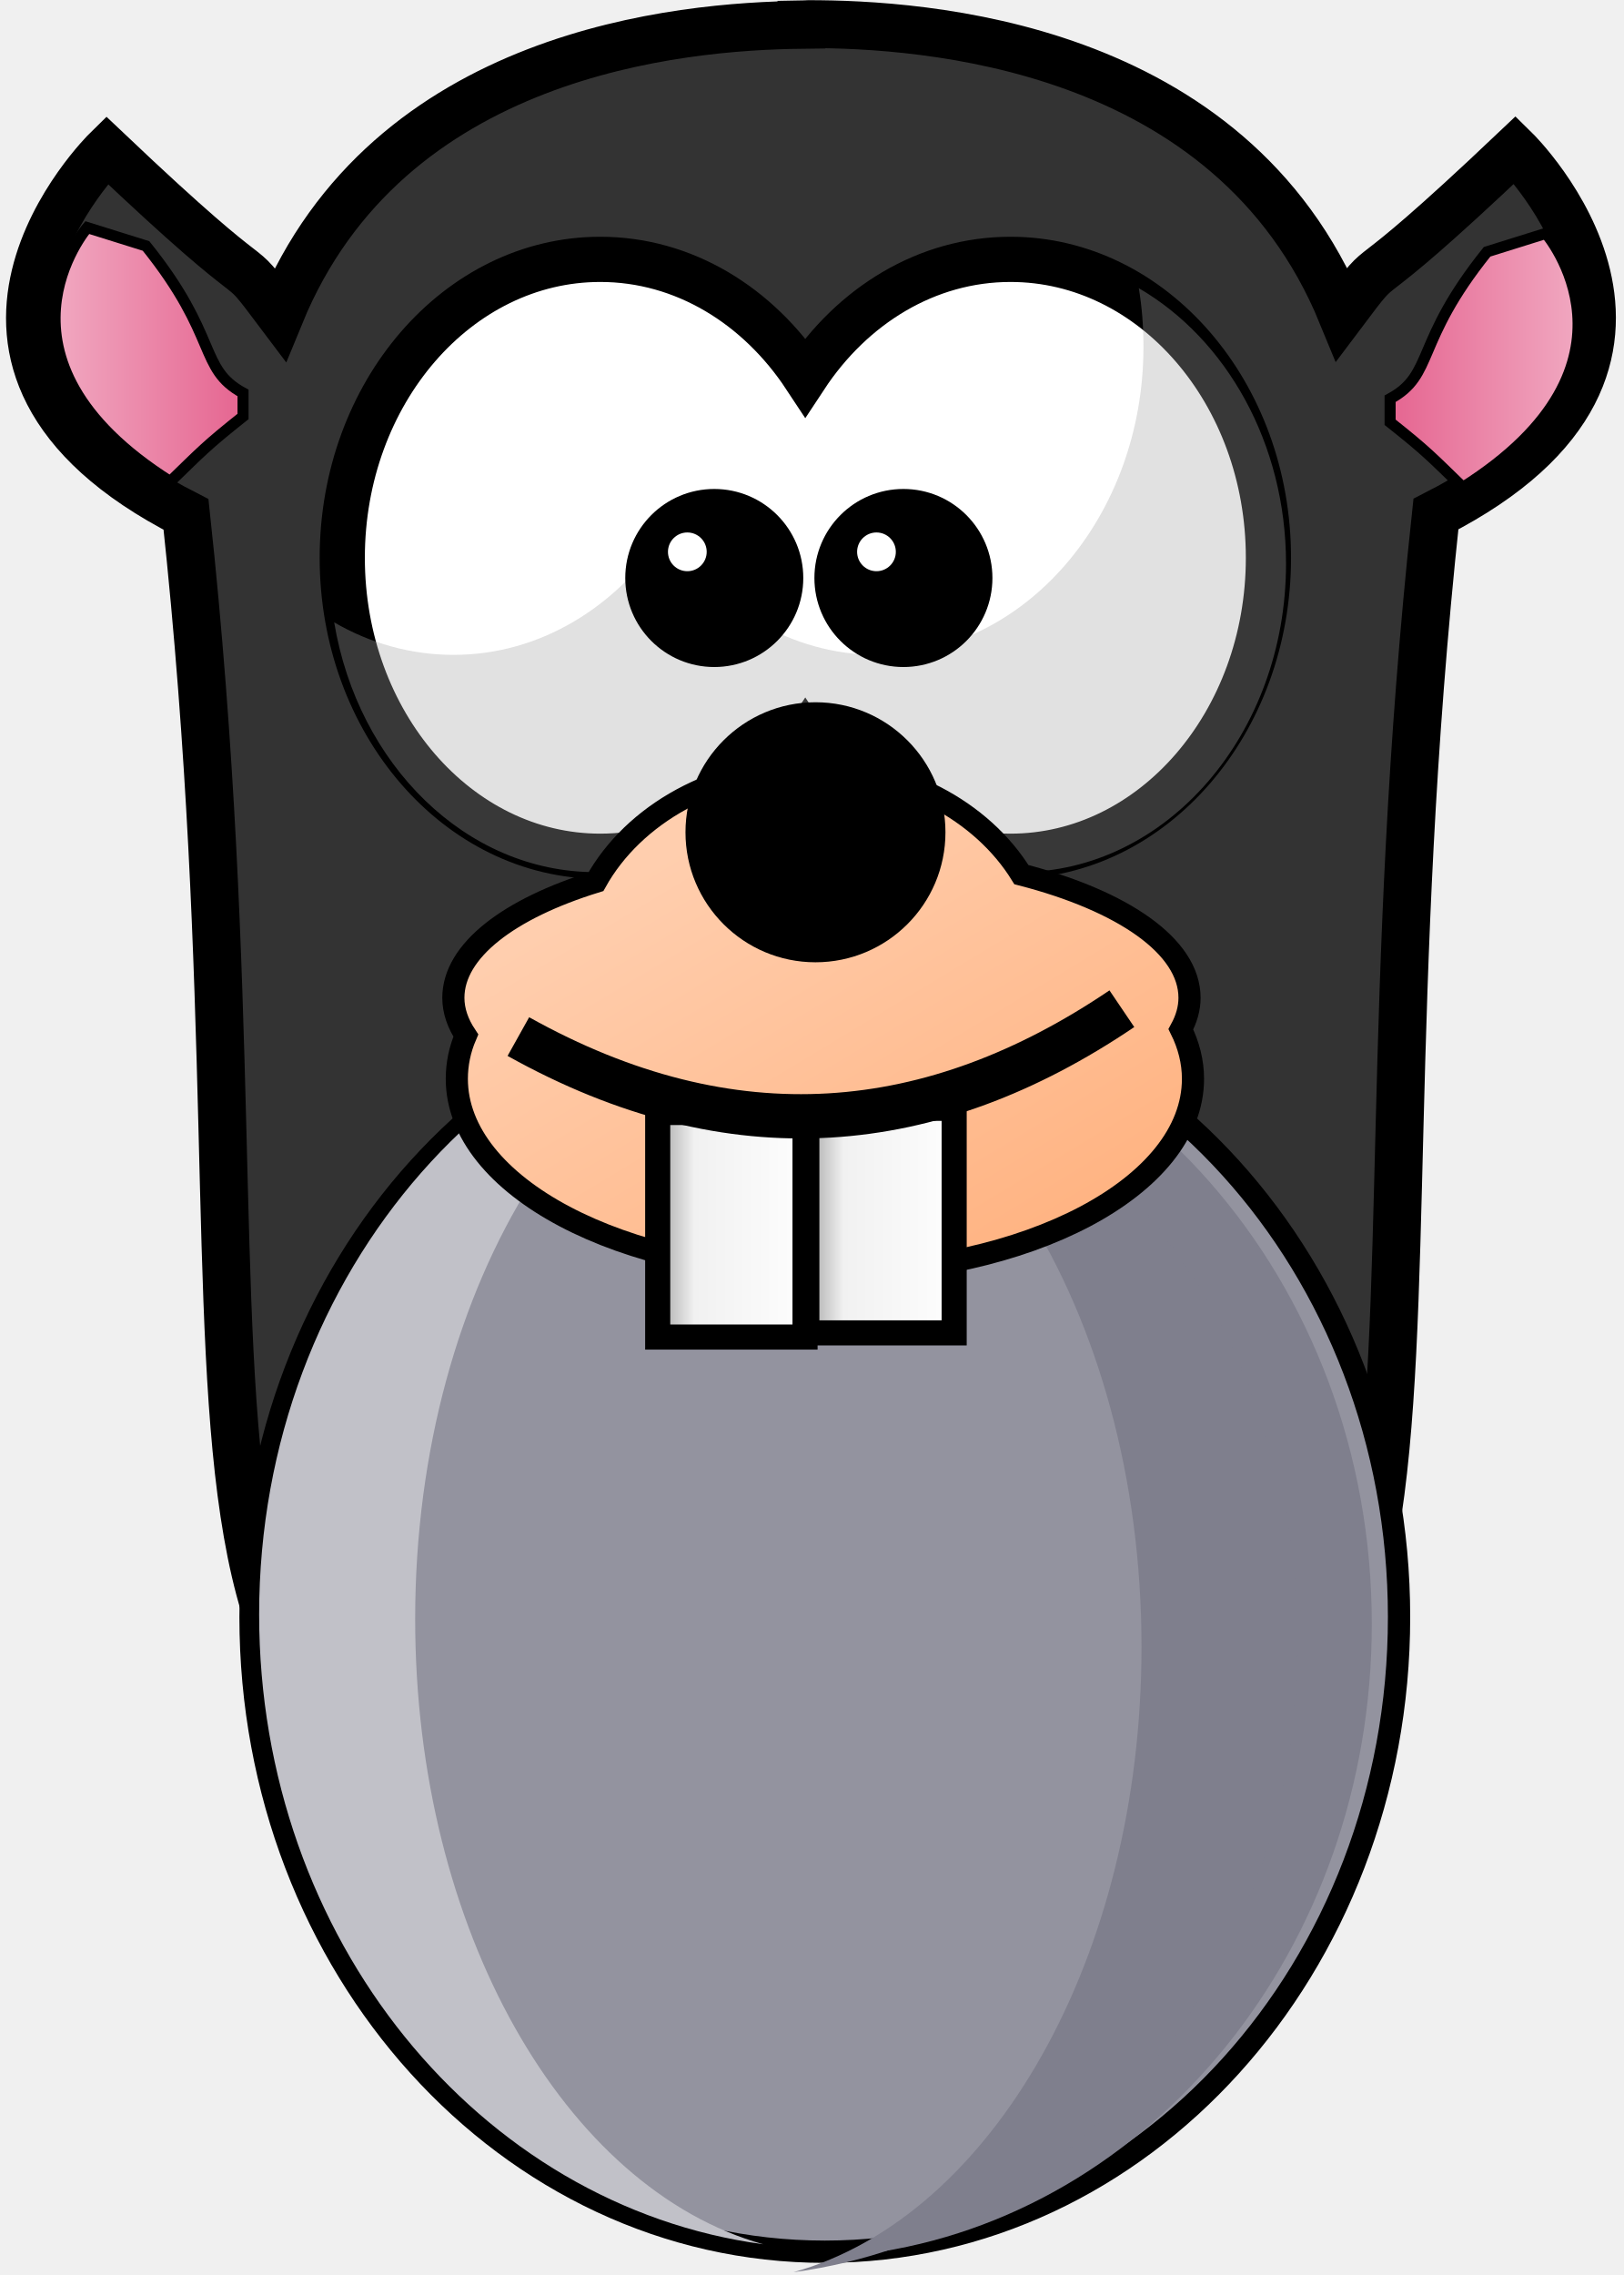
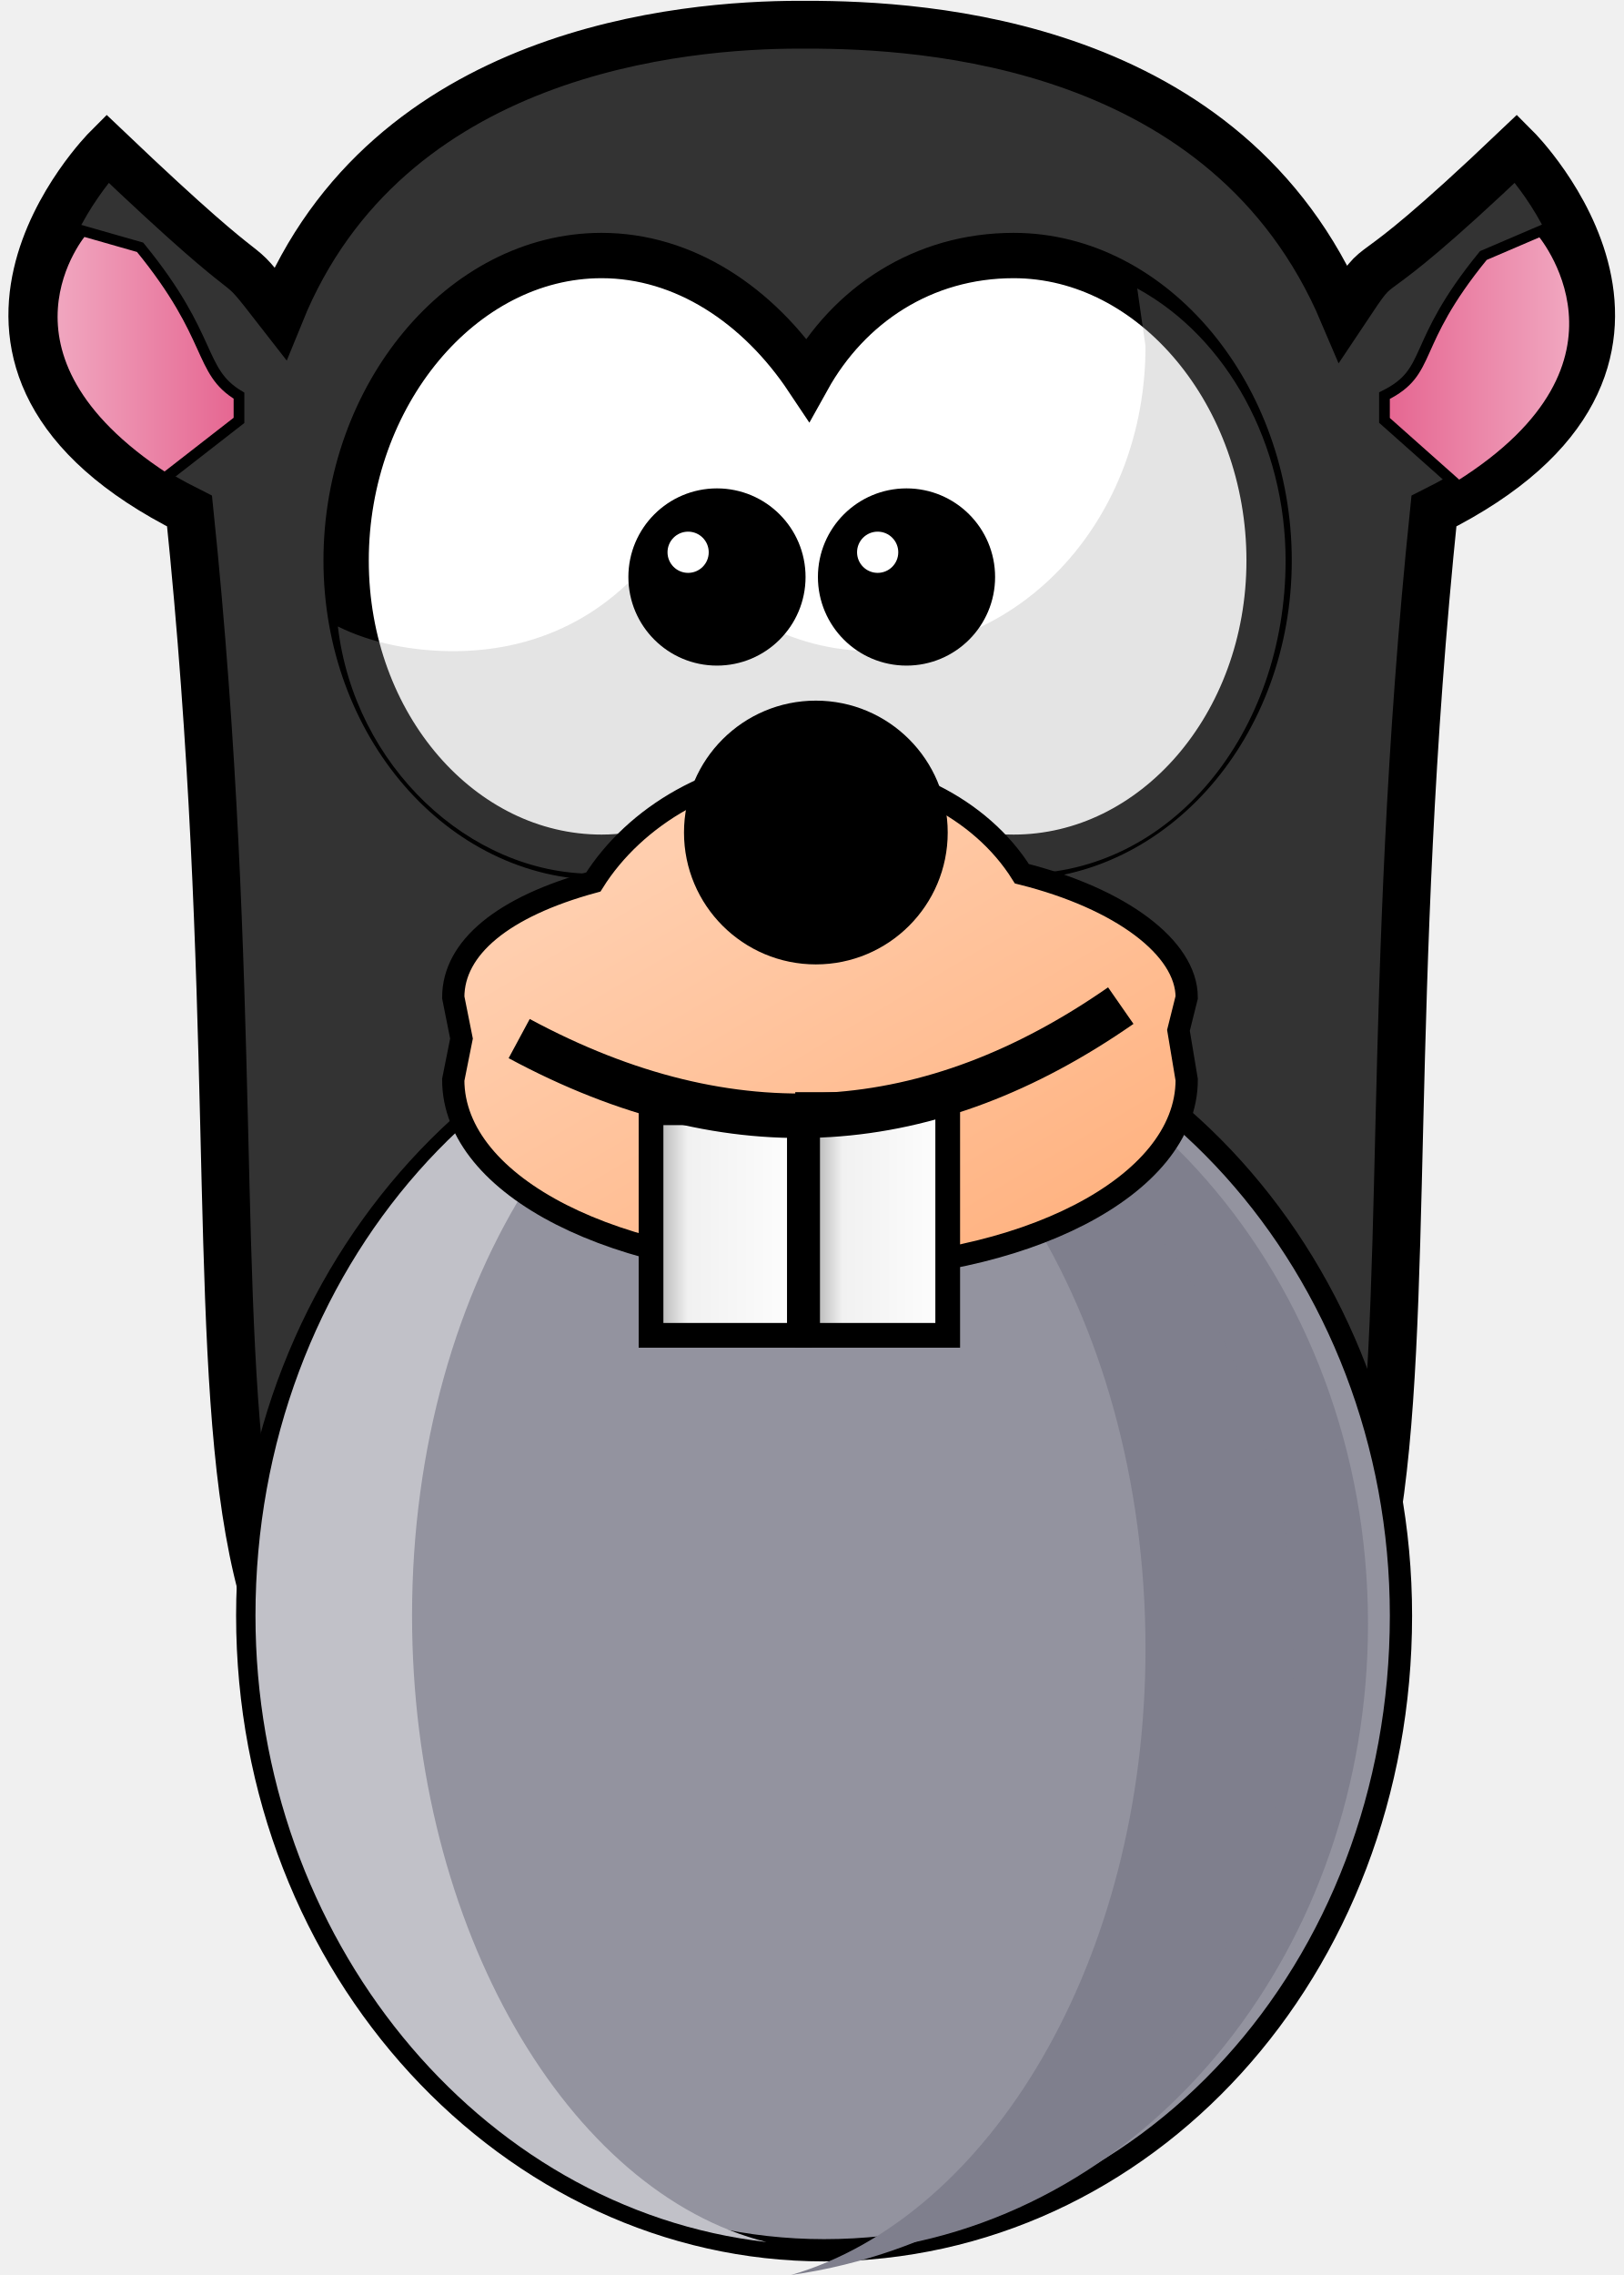
- <svg xmlns="http://www.w3.org/2000/svg" width="197px" height="276px" viewBox="0 0 197 276" version="1.1">
+ <svg xmlns="http://www.w3.org/2000/svg" viewBox="0 0 197 276">
  <defs>
-     <linearGradient x1="-2.912%" y1="1913.752%" x2="102.931%" y2="1913.752%" id="linearGradient-1">
-       <stop stop-color="#F1AAC2" offset="0%" />
-       <stop stop-color="#E5638F" offset="100%" />
+     <linearGradient id="a" x1="-2.9%" x2="102.9%" y1="1913.8%" y2="1913.8%">
+       <stop offset="0%" stop-color="#F1AAC2" />
+       <stop offset="100%" stop-color="#E5638F" />
    </linearGradient>
-     <linearGradient x1="102.912%" y1="1911.469%" x2="-2.931%" y2="1911.469%" id="linearGradient-2">
-       <stop stop-color="#F1AAC2" offset="0%" />
-       <stop stop-color="#E5638F" offset="100%" />
+     <linearGradient id="b" x1="102.9%" x2="-2.9%" y1="1911.5%" y2="1911.5%">
+       <stop offset="0%" stop-color="#F1AAC2" />
+       <stop offset="100%" stop-color="#E5638F" />
    </linearGradient>
-     <linearGradient x1="27.36%" y1="18.787%" x2="90.184%" y2="90.34%" id="linearGradient-3">
-       <stop stop-color="#FFCEAE" offset="0%" />
-       <stop stop-color="#FFB280" offset="100%" />
+     <linearGradient id="c" x1="27.4%" x2="90.2%" y1="18.8%" y2="90.3%">
+       <stop offset="0%" stop-color="#FFCEAE" />
+       <stop offset="100%" stop-color="#FFB280" />
    </linearGradient>
-     <linearGradient x1="-8.611%" y1="1770.326%" x2="108.556%" y2="1770.326%" id="linearGradient-4">
-       <stop stop-color="#8A8A8A" offset="0%" />
-       <stop stop-color="#F1F1F1" offset="28.57%" />
-       <stop stop-color="#FFFFFF" offset="100%" />
+     <linearGradient id="d" x1="-8.6%" x2="108.6%" y1="1770.3%" y2="1770.3%">
+       <stop offset="0%" stop-color="#8A8A8A" />
+       <stop offset="28.6%" stop-color="#F1F1F1" />
+       <stop offset="100%" stop-color="#FFF" />
    </linearGradient>
-     <linearGradient x1="-8.633%" y1="1772.183%" x2="108.534%" y2="1772.183%" id="linearGradient-5">
-       <stop stop-color="#8A8A8A" offset="0%" />
-       <stop stop-color="#F1F1F1" offset="28.57%" />
-       <stop stop-color="#FFFFFF" offset="100%" />
+     <linearGradient id="e" x1="-8.6%" x2="108.5%" y1="1772.2%" y2="1772.2%">
+       <stop offset="0%" stop-color="#8A8A8A" />
+       <stop offset="28.6%" stop-color="#F1F1F1" />
+       <stop offset="100%" stop-color="#FFF" />
    </linearGradient>
  </defs>
-   <g id="Page-1" stroke="none" stroke-width="1" fill="none" fill-rule="evenodd">
-     <g id="mole" transform="translate(3.32344, 2.01667)">
-       <path d="M94.768,0.91 C94.524,0.91 94.194,0.948 93.929,0.952 L93.929,0.994 C79.303,1.164 43.747,4.26 30.667,36.13 C24.149,27.465 30.662,36.133 9.636,16.19 C9.636,16.19 -16.744,42.038 19.249,60.393 C31.751,176.386 6.281,220.959 80.286,219.366 C84.502,219.275 89.131,219.336 93.929,219.45 L94.055,219.45 L96.238,219.492 L96.238,219.408 C101.04,219.294 105.661,219.233 109.881,219.324 C183.886,220.917 158.415,176.344 170.917,60.351 C206.91,41.996 180.53,16.148 180.53,16.148 C159.505,36.091 166.018,27.423 159.499,36.088 C145.978,3.142 108.372,0.91 94.768,0.91 L94.768,0.91 Z" id="Shape" stroke="#000000" stroke-width="5.81" fill="#333333" />
-       <path d="M166.444,194.155 C166.444,236.683 135.246,271.16 96.762,271.16 C58.277,271.16 27.079,236.683 27.079,194.155 C27.079,151.626 58.277,117.15 96.762,117.15 C135.246,117.15 166.444,151.626 166.444,194.155 L166.444,194.155 Z" id="Shape" stroke="#000000" stroke-width="2.705" fill="#93939F" />
-       <path d="M95.721,118.044 C133.148,119.375 163.138,153.306 163.138,194.99 C163.138,234.332 136.442,266.748 101.976,271.391 C126.024,264.677 144.206,233.273 144.206,195.536 C144.206,154.583 122.802,121.078 95.721,118.506 L95.721,118.044 L95.721,118.044 Z" id="Shape" fill="#7F7F8D" />
-       <path d="M95.54,116.904 C58.112,118.235 28.122,152.166 28.122,193.851 C28.122,233.193 54.819,265.609 89.285,270.252 C65.237,263.538 47.055,232.133 47.055,194.396 C47.055,153.443 68.458,119.939 95.54,117.366 L95.54,116.904 L95.54,116.904 Z" id="Shape" fill="#C1C1C8" />
-       <path d="M69.513,29.448 C52.237,29.448 38.208,45.668 38.208,65.656 C38.208,85.645 52.237,101.863 69.513,101.863 C79.665,101.863 88.672,96.256 94.391,87.58 C100.108,96.262 109.137,101.863 119.295,101.863 C136.564,101.863 150.595,85.641 150.595,65.656 C150.595,45.672 136.564,29.448 119.295,29.448 C109.139,29.448 100.108,35.053 94.391,43.733 C88.672,35.059 79.663,29.448 69.513,29.448 L69.513,29.448 Z" id="Shape" stroke="#000000" stroke-width="5.484" fill="#FFFFFF" />
-       <path d="M134.866,32.948 C135.248,35.246 135.43,37.632 135.43,40.058 C135.43,60.699 120.966,77.431 103.129,77.431 C92.638,77.431 83.281,71.657 77.376,62.69 C71.469,71.651 62.194,77.431 51.709,77.431 C46.508,77.431 41.584,76.015 37.228,73.486 C40.101,90.733 53.223,103.792 68.965,103.792 C79.45,103.792 88.768,97.968 94.675,89.007 C100.58,97.974 109.894,103.792 120.385,103.792 C138.221,103.792 152.729,87.016 152.729,66.376 C152.729,51.75 145.45,39.094 134.866,32.948 L134.866,32.948 Z" id="Shape" opacity="0.337" fill="#A5A5A5" />
-       <g id="Group" transform="translate(73.93069, 58.41144)">
-         <path d="M18.482,9.695 C18.482,14.699 14.422,18.757 9.418,18.757 C4.414,18.757 0.356,14.699 0.356,9.695 C0.356,4.689 4.416,0.631 9.418,0.631 C14.424,0.633 18.482,4.689 18.482,9.695 L18.482,9.695 Z" id="Shape" stroke="#000000" stroke-width="3.476" fill="#000000" />
-         <path d="M8.5,6.521 C8.5,7.818 7.447,8.87 6.149,8.87 C4.851,8.87 3.8,7.818 3.8,6.521 C3.8,5.223 4.851,4.17 6.149,4.17 C7.447,4.17 8.5,5.223 8.5,6.521 L8.5,6.521 Z" id="Shape" fill="#FFFFFF" />
-       </g>
-       <g id="Group" transform="translate(97.17081, 58.41144)">
-         <path d="M18.193,9.695 C18.193,14.699 14.136,18.757 9.131,18.757 C4.125,18.757 0.068,14.699 0.068,9.695 C0.068,4.689 4.125,0.631 9.131,0.631 C14.138,0.631 18.193,4.689 18.193,9.695 L18.193,9.695 Z" id="Shape" stroke="#000000" stroke-width="3.476" fill="#000000" />
-         <path d="M8.21,6.521 C8.21,7.818 7.158,8.87 5.86,8.87 C4.563,8.87 3.511,7.818 3.511,6.521 C3.511,5.223 4.563,4.17 5.86,4.17 C7.158,4.17 8.21,5.223 8.21,6.521 L8.21,6.521 Z" id="Shape" fill="#FFFFFF" />
-       </g>
-       <path d="M7.263,25.594 C7.263,25.594 -6.382,41.409 17.337,56.405 C21.145,52.715 21.69,52.063 26.169,48.511 L26.169,45.656 C20.743,42.697 23.248,38.826 14.398,27.824 L7.263,25.594 L7.263,25.594 Z" id="Shape" stroke="#000000" stroke-width="1.343" fill="url(#linearGradient-1)" />
-       <path d="M184.264,26.297 C184.264,26.297 197.909,42.112 174.19,57.108 C170.382,53.419 169.837,52.766 165.358,49.214 L165.358,46.36 C170.785,43.4 168.28,39.529 177.129,28.528 L184.264,26.297 L184.264,26.297 Z" id="Shape" stroke="#000000" stroke-width="1.343" fill="url(#linearGradient-2)" />
-       <path d="M86.708,120.297 C124.135,121.628 154.125,155.559 154.125,197.244 C154.125,236.585 127.428,269.002 92.962,273.644 C117.01,266.93 135.193,235.526 135.193,197.789 C135.193,156.836 113.789,123.331 86.708,120.759 L86.708,120.297 L86.708,120.297 Z" id="Shape" fill="#7F7F8D" />
-       <path d="M95.053,91.069 C83.507,91.069 73.55,96.76 68.984,104.959 C58.453,108.211 51.689,113.314 51.689,119.038 C51.689,120.615 52.235,122.158 53.2,123.614 C52.475,125.303 52.109,127.062 52.109,128.867 C52.109,141.91 72.108,152.477 96.774,152.477 C121.44,152.477 141.439,141.91 141.439,128.867 C141.439,126.791 140.921,124.774 139.97,122.856 C140.639,121.63 141.019,120.344 141.019,119.038 C141.019,112.77 132.898,107.26 120.618,104.092 C115.85,96.358 106.19,91.069 95.053,91.069 L95.053,91.069 Z" id="Shape" stroke="#000000" stroke-width="2.687" fill="url(#linearGradient-3)" />
-       <path d="M111.403,98.953 C111.403,107.664 104.341,114.726 95.63,114.726 C86.919,114.726 79.857,107.664 79.857,98.953 C79.857,90.242 86.919,83.18 95.63,83.18 C104.341,83.18 111.403,90.242 111.403,98.953 L111.403,98.953 Z" id="Shape" fill="#000000" />
-       <path d="M76.485,132.95 L94.363,132.95 L94.363,160.193 L76.485,160.193 L76.485,132.95 Z" id="Shape" stroke="#000000" stroke-width="3.045" fill="url(#linearGradient-4)" />
-       <path d="M94.581,132.444 L112.459,132.444 L112.459,159.687 L94.581,159.687 L94.581,132.444 Z" id="Shape" stroke="#000000" stroke-width="3.045" fill="url(#linearGradient-5)" />
-       <path d="M59.578,123.739 C85.551,138.236 109.84,135.896 132.809,120.359" id="Shape" stroke="#000000" stroke-width="5.373" />
-     </g>
+   <g fill="none" fill-rule="evenodd">
+     <path fill="#333" stroke="#000" stroke-width="5.8" d="M98 3h-1C83 3 47 6 34 38c-7-9 0 0-21-20 0 0-26 26 10 44 12 116-13 161 61 159h13l3 1v-1h13c74 2 49-43 61-159 36-18 10-44 10-44-21 20-15 11-21 20C149 5 112 3 98 3Z" />
+     <path fill="#93939F" stroke="#000" stroke-width="2.7" d="M170 196c0 43-31 77-70 77-38 0-70-34-70-77 0-42 32-77 70-77 39 0 70 35 70 77Z" />
+     <path fill="#7F7F8D" d="M99 120c37 1 67 35 67 77 0 39-26 72-61 76 24-6 43-38 43-75 0-41-22-75-49-77v-1Z" />
+     <path fill="#C1C1C8" d="M99 119c-38 1-68 35-68 77 0 39 27 72 62 76-24-6-43-38-43-76 0-41 22-74 49-77Z" />
+     <path fill="#FFF" stroke="#000" stroke-width="5.5" d="M73 31c-17 0-31 17-31 37s14 36 31 36c10 0 19-6 25-14 5 8 14 14 25 14 17 0 31-16 31-36s-14-37-31-37c-11 0-20 6-25 15-6-9-15-15-25-15Z" />
+     <path fill="#A5A5A5" d="m138 35 1 7c0 21-15 37-33 37-10 0-19-5-25-14-6 9-15 14-26 14-5 0-10-1-14-3 2 17 16 30 31 30 11 0 20-6 26-15 6 9 15 15 26 15 18 0 32-17 32-38 0-14-7-27-18-33Z" opacity=".3" />
+     <path fill="#000" stroke="#000" stroke-width="3.5" d="M96 70a9 9 0 1 1-18 0 9 9 0 0 1 18 0Z" />
+     <path fill="#FFF" d="M86 67a2 2 0 1 1-5 0 2 2 0 0 1 5 0Z" />
+     <path fill="#000" stroke="#000" stroke-width="3.5" d="M119 70a9 9 0 1 1-18 0 9 9 0 0 1 18 0Z" />
+     <path fill="#FFF" d="M109 67a2 2 0 1 1-5 0 2 2 0 0 1 5 0Z" />
+     <path fill="url(#a)" stroke="#000" stroke-width="1.3" d="M7 26S-6 41 17 56l9-7v-3c-5-3-3-7-12-18l-7-2Z" transform="translate(3 2)" />
+     <path fill="url(#b)" stroke="#000" stroke-width="1.3" d="M184 26s14 16-10 31l-9-8v-3c6-3 3-6 12-17l7-3Z" transform="translate(3 2)" />
+     <path fill="#7F7F8D" d="M90 122c37 2 67 36 67 77 0 40-26 72-61 77 24-7 43-38 43-76 0-41-22-75-49-77v-1Z" />
+     <path fill="url(#c)" stroke="#000" stroke-width="2.7" d="M95 91c-11 0-21 6-26 14-11 3-17 8-17 14l1 5-1 5c0 13 20 23 45 23 24 0 44-10 44-23l-1-6 1-4c0-6-8-12-20-15-5-8-15-13-26-13Z" transform="translate(3 2)" />
+     <path fill="#000" d="M115 101a16 16 0 1 1-32 0 16 16 0 0 1 32 0Z" />
+     <path fill="url(#d)" stroke="#000" stroke-width="3" d="M76 133h18v27H76v-27Z" transform="translate(3 2)" />
+     <path fill="url(#e)" stroke="#000" stroke-width="3" d="M95 132h17v28H95v-28Z" transform="translate(3 2)" />
+     <path stroke="#000" stroke-width="5.4" d="M63 126c26 14 50 12 73-4" />
  </g>
</svg>
